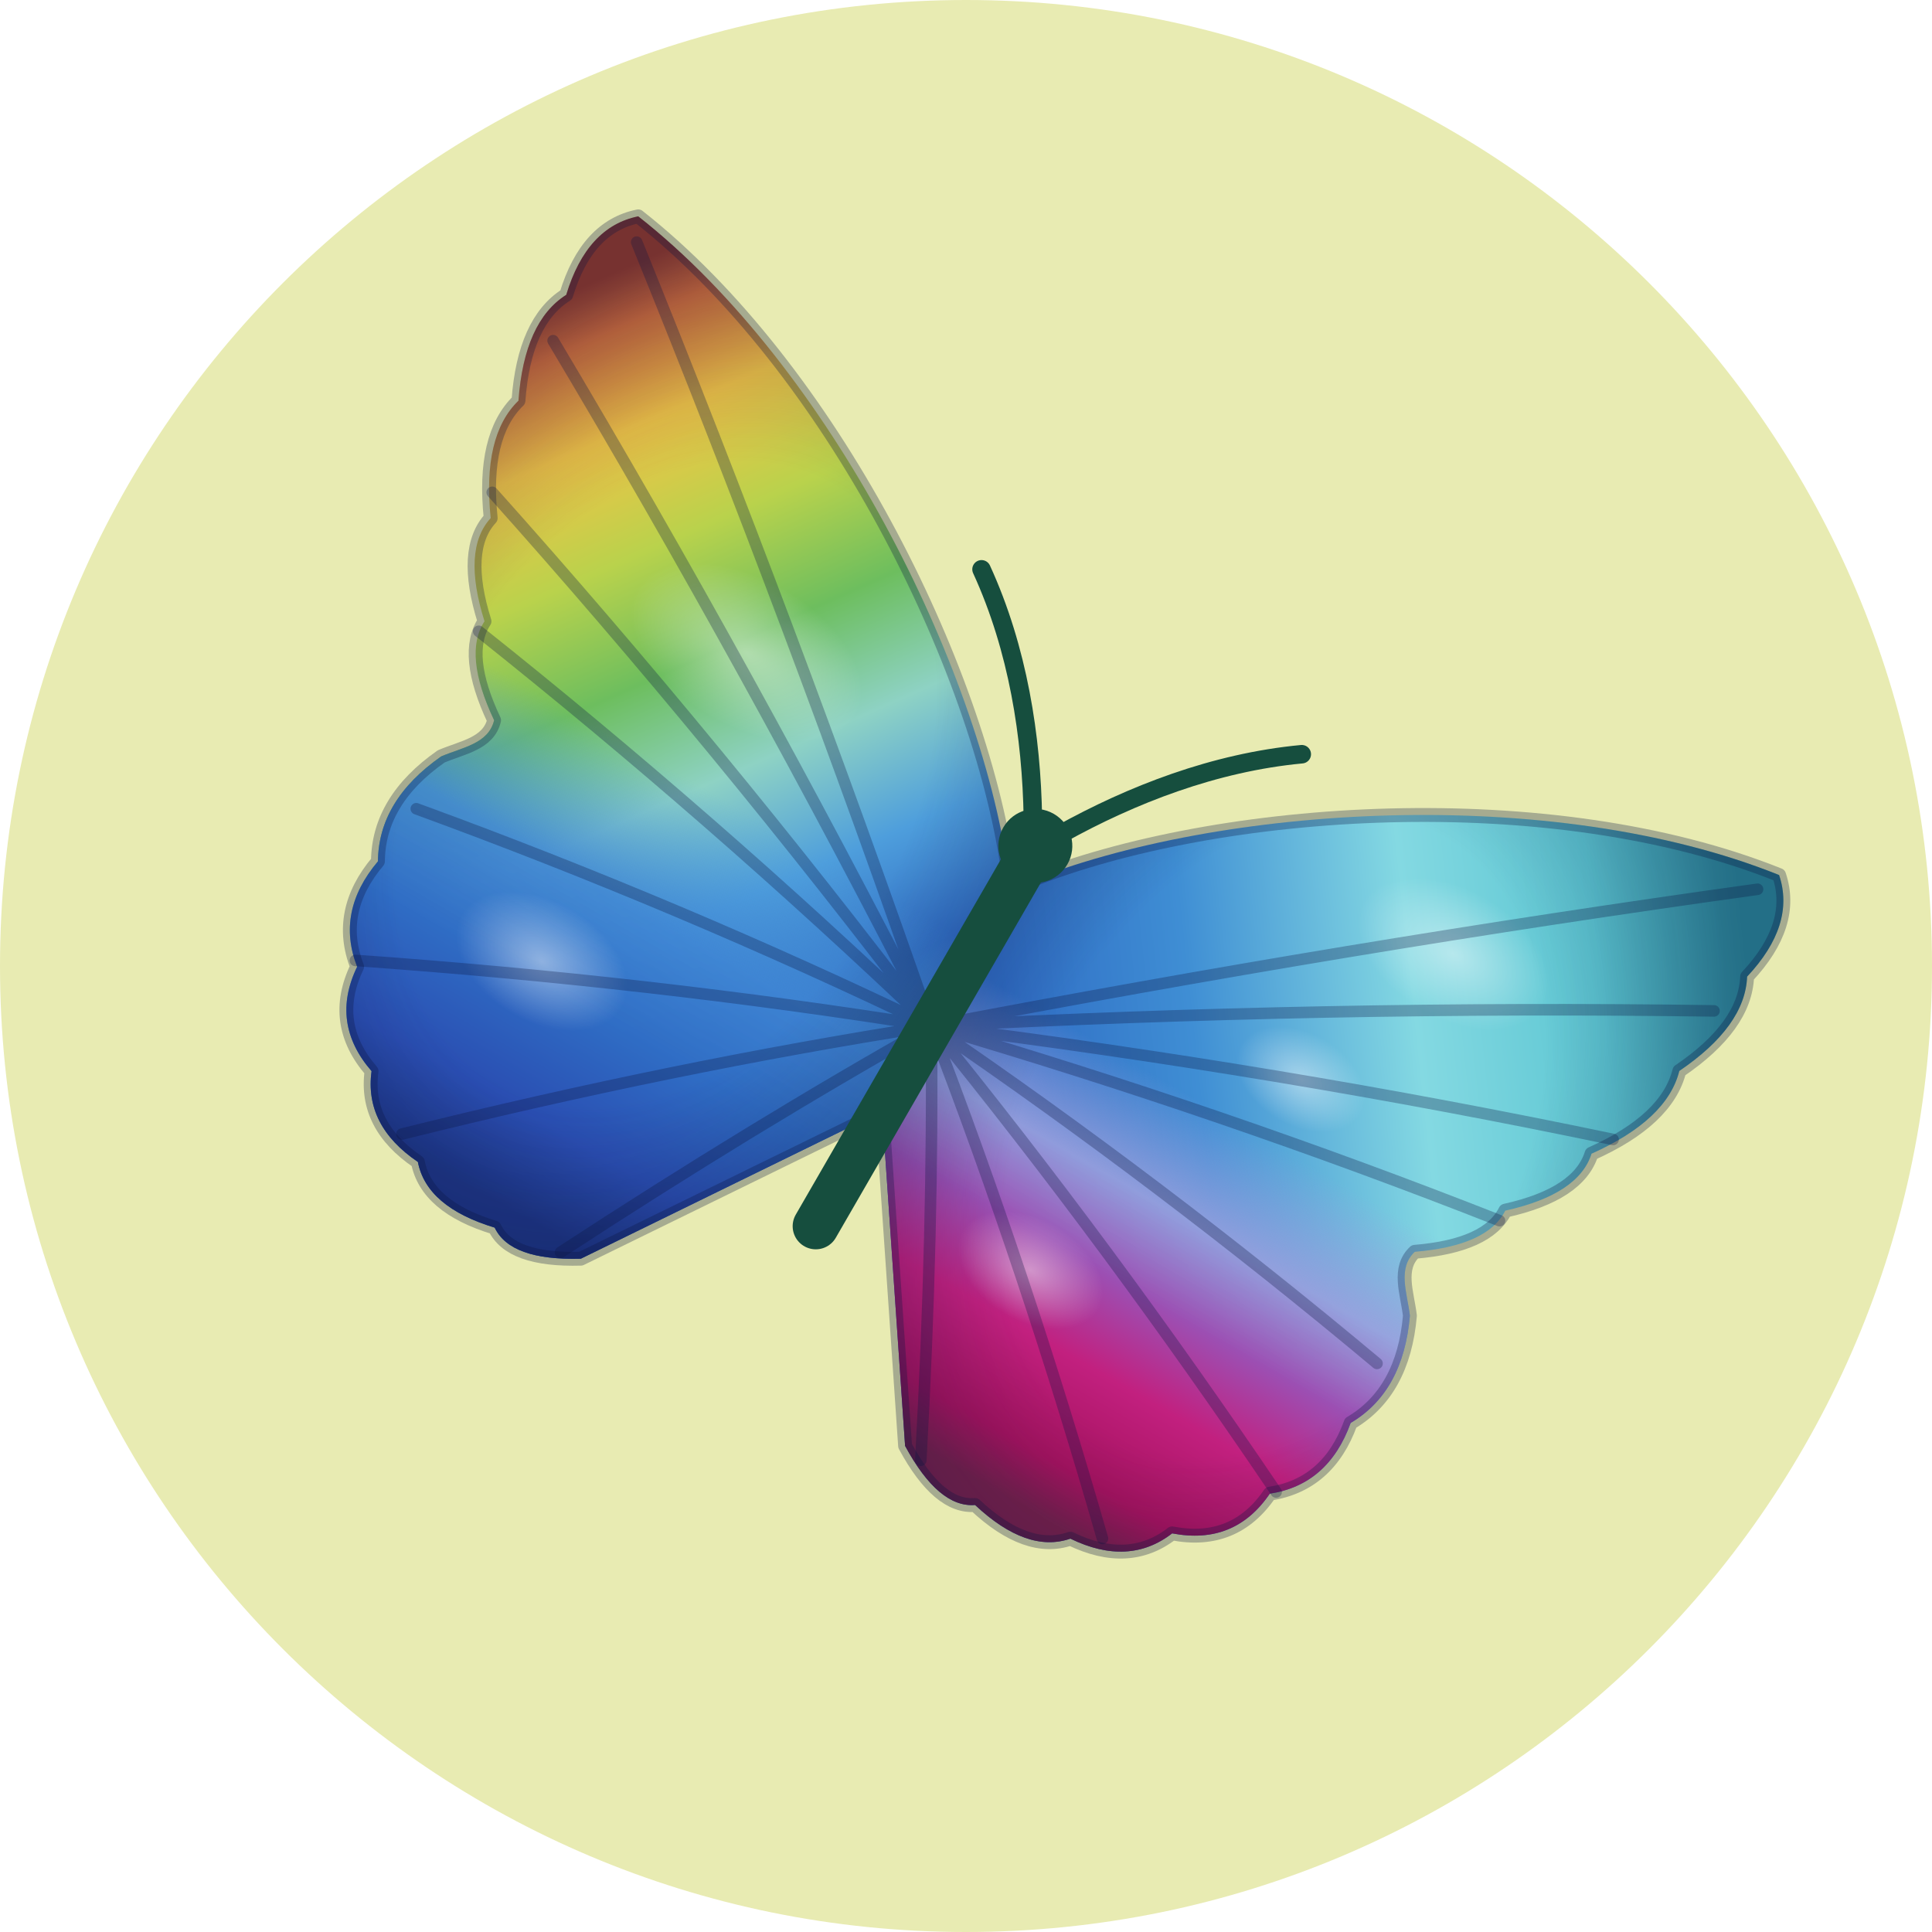
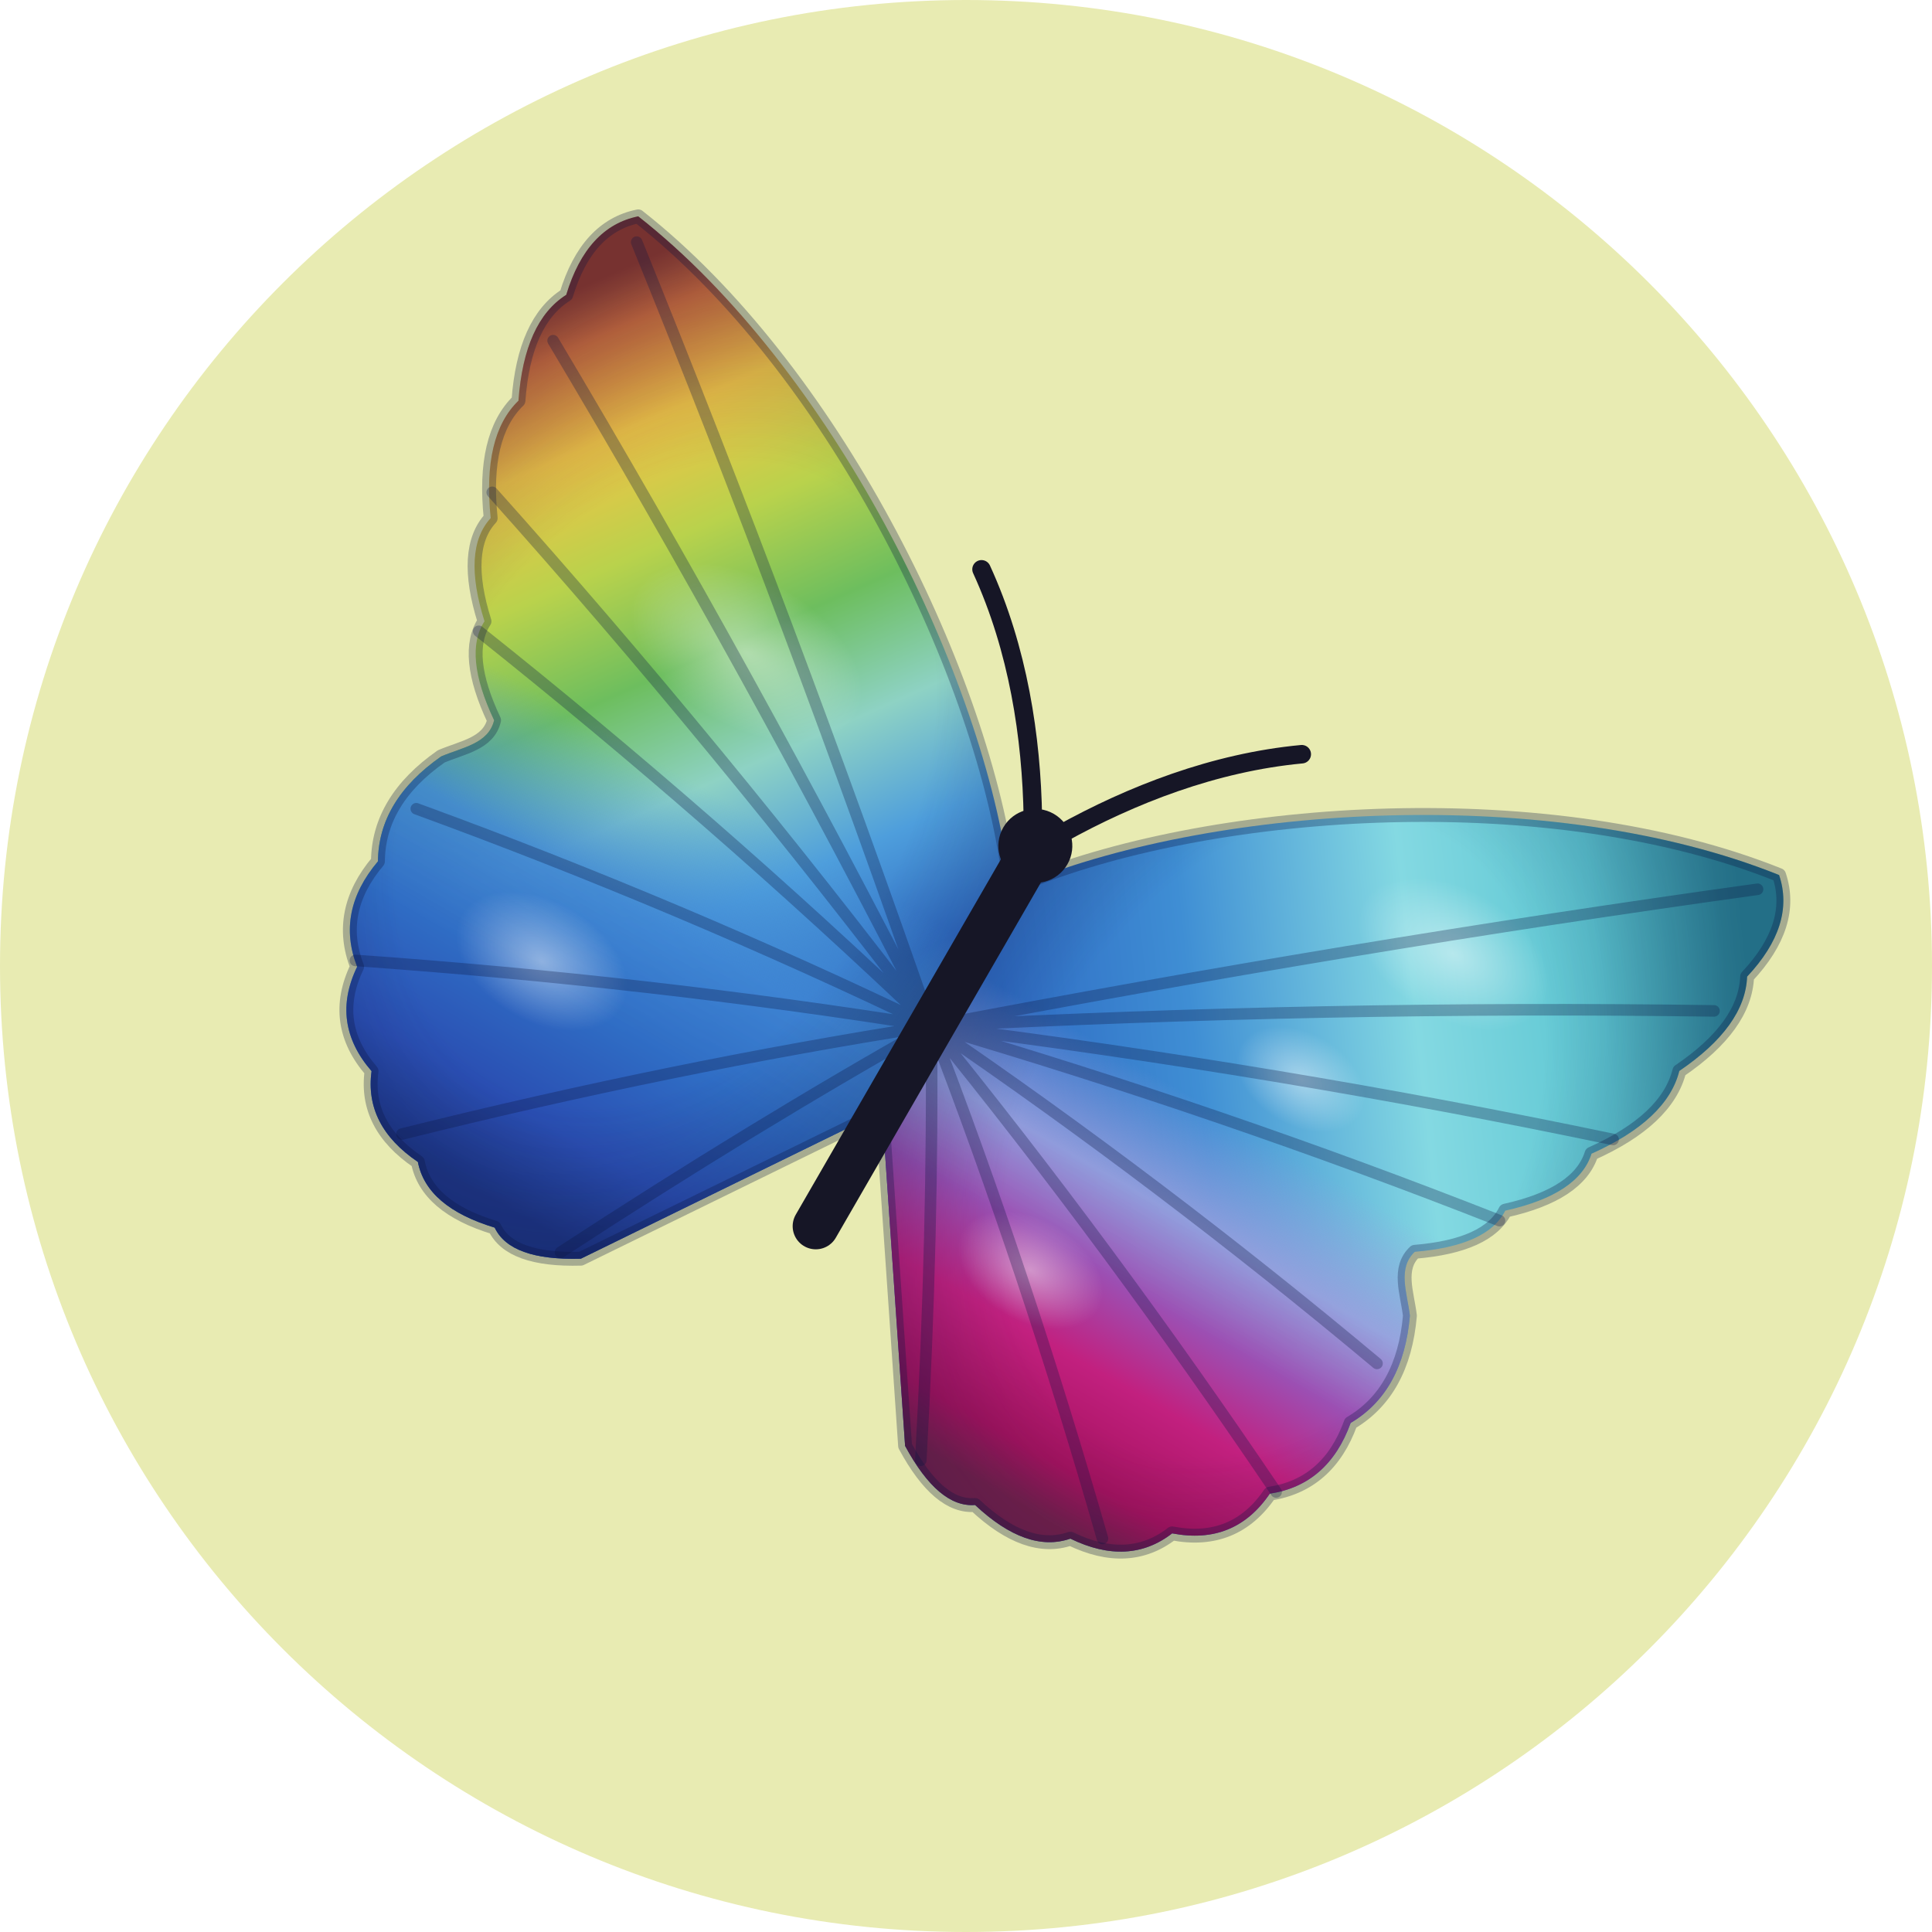
<svg xmlns="http://www.w3.org/2000/svg" viewBox="0 0 64 64">
  <defs>
    <linearGradient id="lw" gradientUnits="userSpaceOnUse" x1="5" y1="12" x2="31" y2="31">
      <stop offset="0" stop-color="#A63F2A" />
      <stop offset="0.07" stop-color="#E2743A" />
      <stop offset="0.2" stop-color="#F0C346" />
      <stop offset="0.36" stop-color="#B9D24C" />
      <stop offset="0.52" stop-color="#6DBE5E" />
      <stop offset="0.68" stop-color="#8ED2C4" />
      <stop offset="0.84" stop-color="#4E9EDC" />
      <stop offset="1" stop-color="#2F6CC4" />
    </linearGradient>
    <linearGradient id="lh" gradientUnits="userSpaceOnUse" x1="20" y1="31" x2="20" y2="51">
      <stop offset="0" stop-color="#4E9EDC" stop-opacity="0" />
      <stop offset="0.3" stop-color="#3F86D4" stop-opacity="0.9" />
      <stop offset="0.55" stop-color="#2F6CC4" />
      <stop offset="0.8" stop-color="#2A4EB2" />
      <stop offset="1" stop-color="#1D3585" />
    </linearGradient>
    <linearGradient id="rw" gradientUnits="userSpaceOnUse" x1="59" y1="12" x2="33" y2="31">
      <stop offset="0" stop-color="#2E97A6" />
      <stop offset="0.2" stop-color="#5CC6D2" />
      <stop offset="0.45" stop-color="#84D9E2" />
      <stop offset="0.75" stop-color="#3F8ED4" />
      <stop offset="1" stop-color="#2F6CC4" />
    </linearGradient>
    <linearGradient id="rh" gradientUnits="userSpaceOnUse" x1="44" y1="32" x2="44" y2="51">
      <stop offset="0" stop-color="#9AA0DE" stop-opacity="0" />
      <stop offset="0.25" stop-color="#9AA0DE" stop-opacity="0.9" />
      <stop offset="0.45" stop-color="#9C4FB3" />
      <stop offset="0.65" stop-color="#C2207F" />
      <stop offset="0.88" stop-color="#A5125E" />
      <stop offset="1" stop-color="#77204B" />
    </linearGradient>
    <radialGradient id="edge" cx="0.5" cy="0.5" r="0.6">
      <stop offset="0.6" stop-color="#0B1440" stop-opacity="0" />
      <stop offset="1" stop-color="#0B1440" stop-opacity="0.3" />
    </radialGradient>
    <radialGradient id="spot">
      <stop offset="0" stop-color="#fff" stop-opacity="0.45" />
      <stop offset="1" stop-color="#fff" stop-opacity="0" />
    </radialGradient>
    <path id="ls" d="M31.5 27.5 C26 20.5 14 12.5 3.5 11 Q1.8 12.5 2.5 15.5 Q1.5 17.4 3 20.5 Q2.4 22.6 4.5 25.5 Q4.1 27.3 6.5 29.5 Q6.4 31.2 9 33 C9.3 34 8.4 34.7 7.8 35.5 Q6.4 38.5 7.7 40.8 Q7.2 43.6 9.2 45.2 Q9.4 47.9 12 48.8 Q12.9 51 15.7 51.2 Q17 52.7 20 52 Q21.3 52.9 23.9 51.3 L31.5 40 Z" />
    <path id="rs" d="M32.5 27.5 C38 20.5 50 12.5 60.5 11 Q62.2 12.5 61.5 15.5 Q62.5 17.4 61 20.5 Q61.6 22.6 59.5 25.5 Q59.9 27.3 57.5 29.5 Q57.6 31.2 55 33 C54.7 34 55.6 34.7 56.2 35.5 Q57.6 38.5 56.3 40.8 Q56.8 43.6 54.8 45.2 Q54.6 47.9 52 48.8 Q51.1 51 48.3 51.2 Q47 52.7 44 52 Q42.7 52.9 40.1 51.3 L32.5 40 Z" />
  </defs>
  <circle cx="32" cy="32" r="32" fill="#E8EBB2" />
  <g transform="translate(32 32) scale(0.88) translate(-32 -32)">
    <g transform="rotate(30 32 32) translate(32 32) scale(0.87) translate(-32 -32)">
      <use href="#ls" fill="url(#lw)" />
      <use href="#rs" fill="url(#rw)" />
      <use href="#ls" fill="url(#lh)" />
      <use href="#rs" fill="url(#rh)" />
      <use href="#ls" fill="url(#edge)" />
      <use href="#rs" fill="url(#edge)" />
      <g fill="url(#spot)">
        <ellipse cx="17" cy="25" rx="5.5" ry="3.2" />
        <ellipse cx="16" cy="41" rx="4" ry="2.6" />
        <ellipse cx="50" cy="21" rx="4.5" ry="2.8" />
        <ellipse cx="47" cy="29" rx="3" ry="2" />
        <ellipse cx="41" cy="42" rx="3.4" ry="2.2" />
      </g>
      <g fill="none" stroke="#0B1440" stroke-opacity="0.3" stroke-linecap="round" stroke-linejoin="round">
        <path d="M32 35 Q18 22.9 4 12 M32 35 Q17.5 25.6 3 17.5 M32 35 Q18 29.1 4 24.5 M32 35 Q19.2 31.9 6.5 30 M32 35 Q20 35.9 8 38 M32 35 Q20.5 39.4 9 45 M32 35 Q23.2 42.1 14.5 50.5 M32 35 Q27.5 42.6 23 51.5 M32 35 Q46 22.9 60 12 M32 35 Q46.5 25.6 61 17.5 M32 35 Q46 29.1 60 24.5 M32 35 Q44.8 31.9 57.5 30 M32 35 Q44 35.9 56 38 M32 35 Q43.5 39.4 55 45 M32 35 Q40.8 42.1 49.5 50.5 M32 35 Q36.5 42.6 41 51.5" stroke-width="0.5" />
        <use href="#ls" stroke-width="0.6" />
        <use href="#rs" stroke-width="0.6" />
      </g>
-       <g stroke="#164E3E" stroke-linecap="round" fill="none">
+       <g stroke="#161626" stroke-linecap="round" fill="none">
        <path d="M31.3 25c-1.8-3-4.2-6-7.3-8.2M32.7 25c1.8-3 4.2-6 7.3-8.2" stroke-width="0.8" />
        <line x1="32" y1="27" x2="32" y2="45" stroke-width="2" />
      </g>
-       <circle cx="32" cy="26" r="1.6" fill="#164E3E" />
+       <circle cx="32" cy="26" r="1.6" fill="#161626" />
    </g>
  </g>
</svg>
